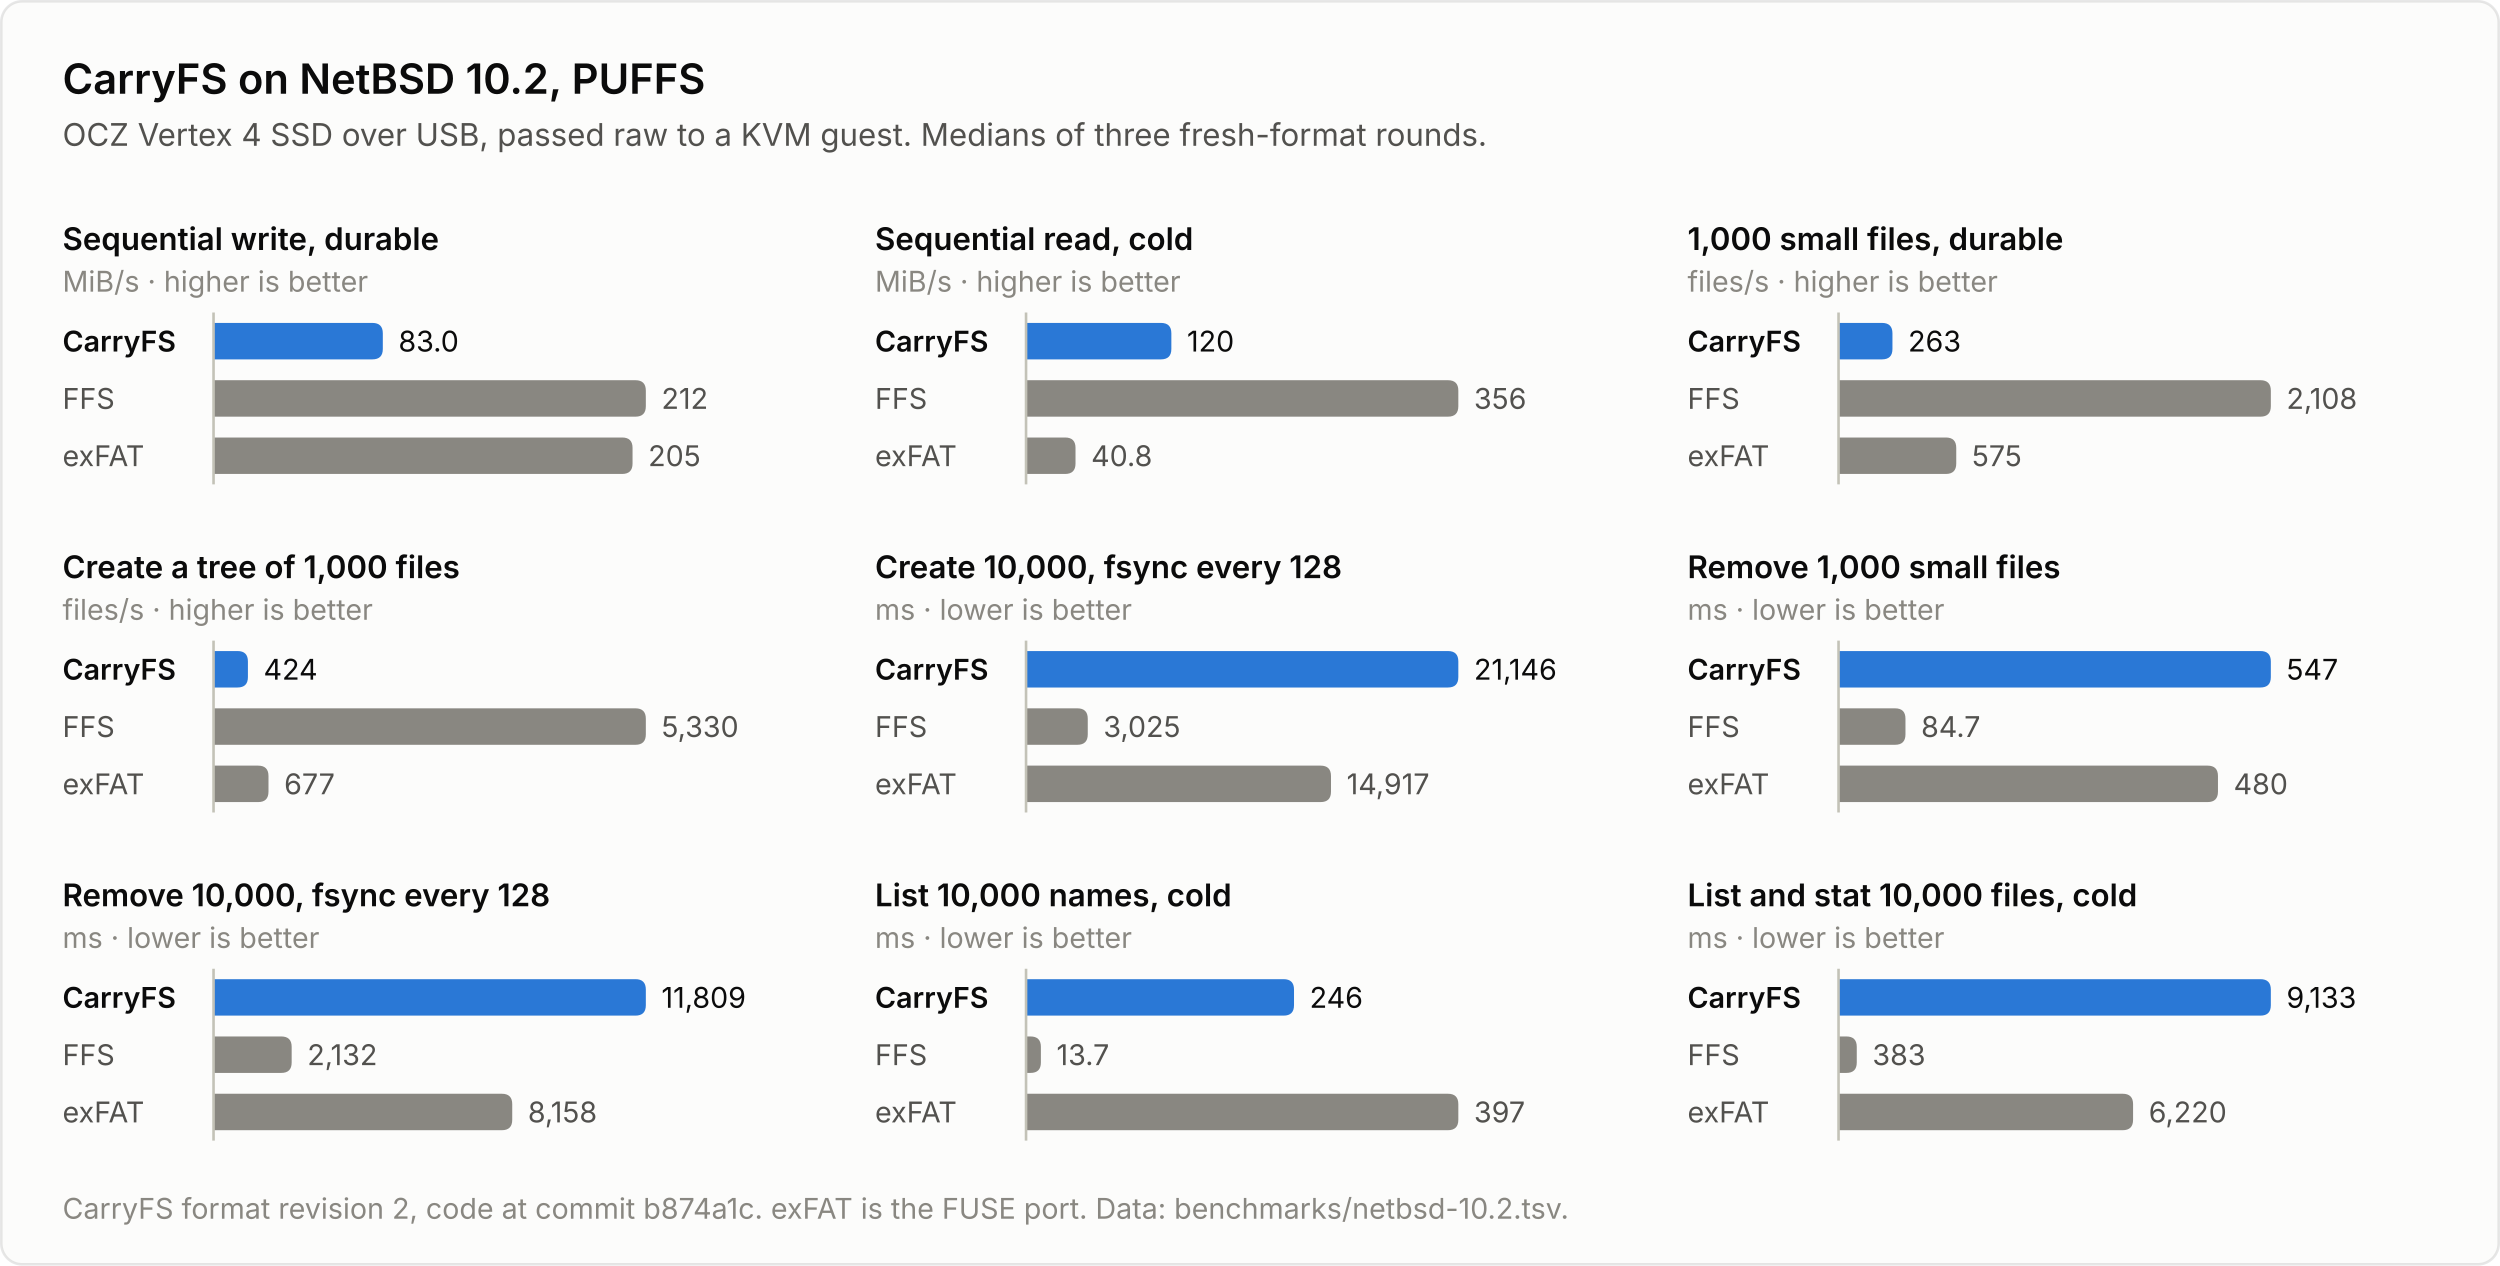
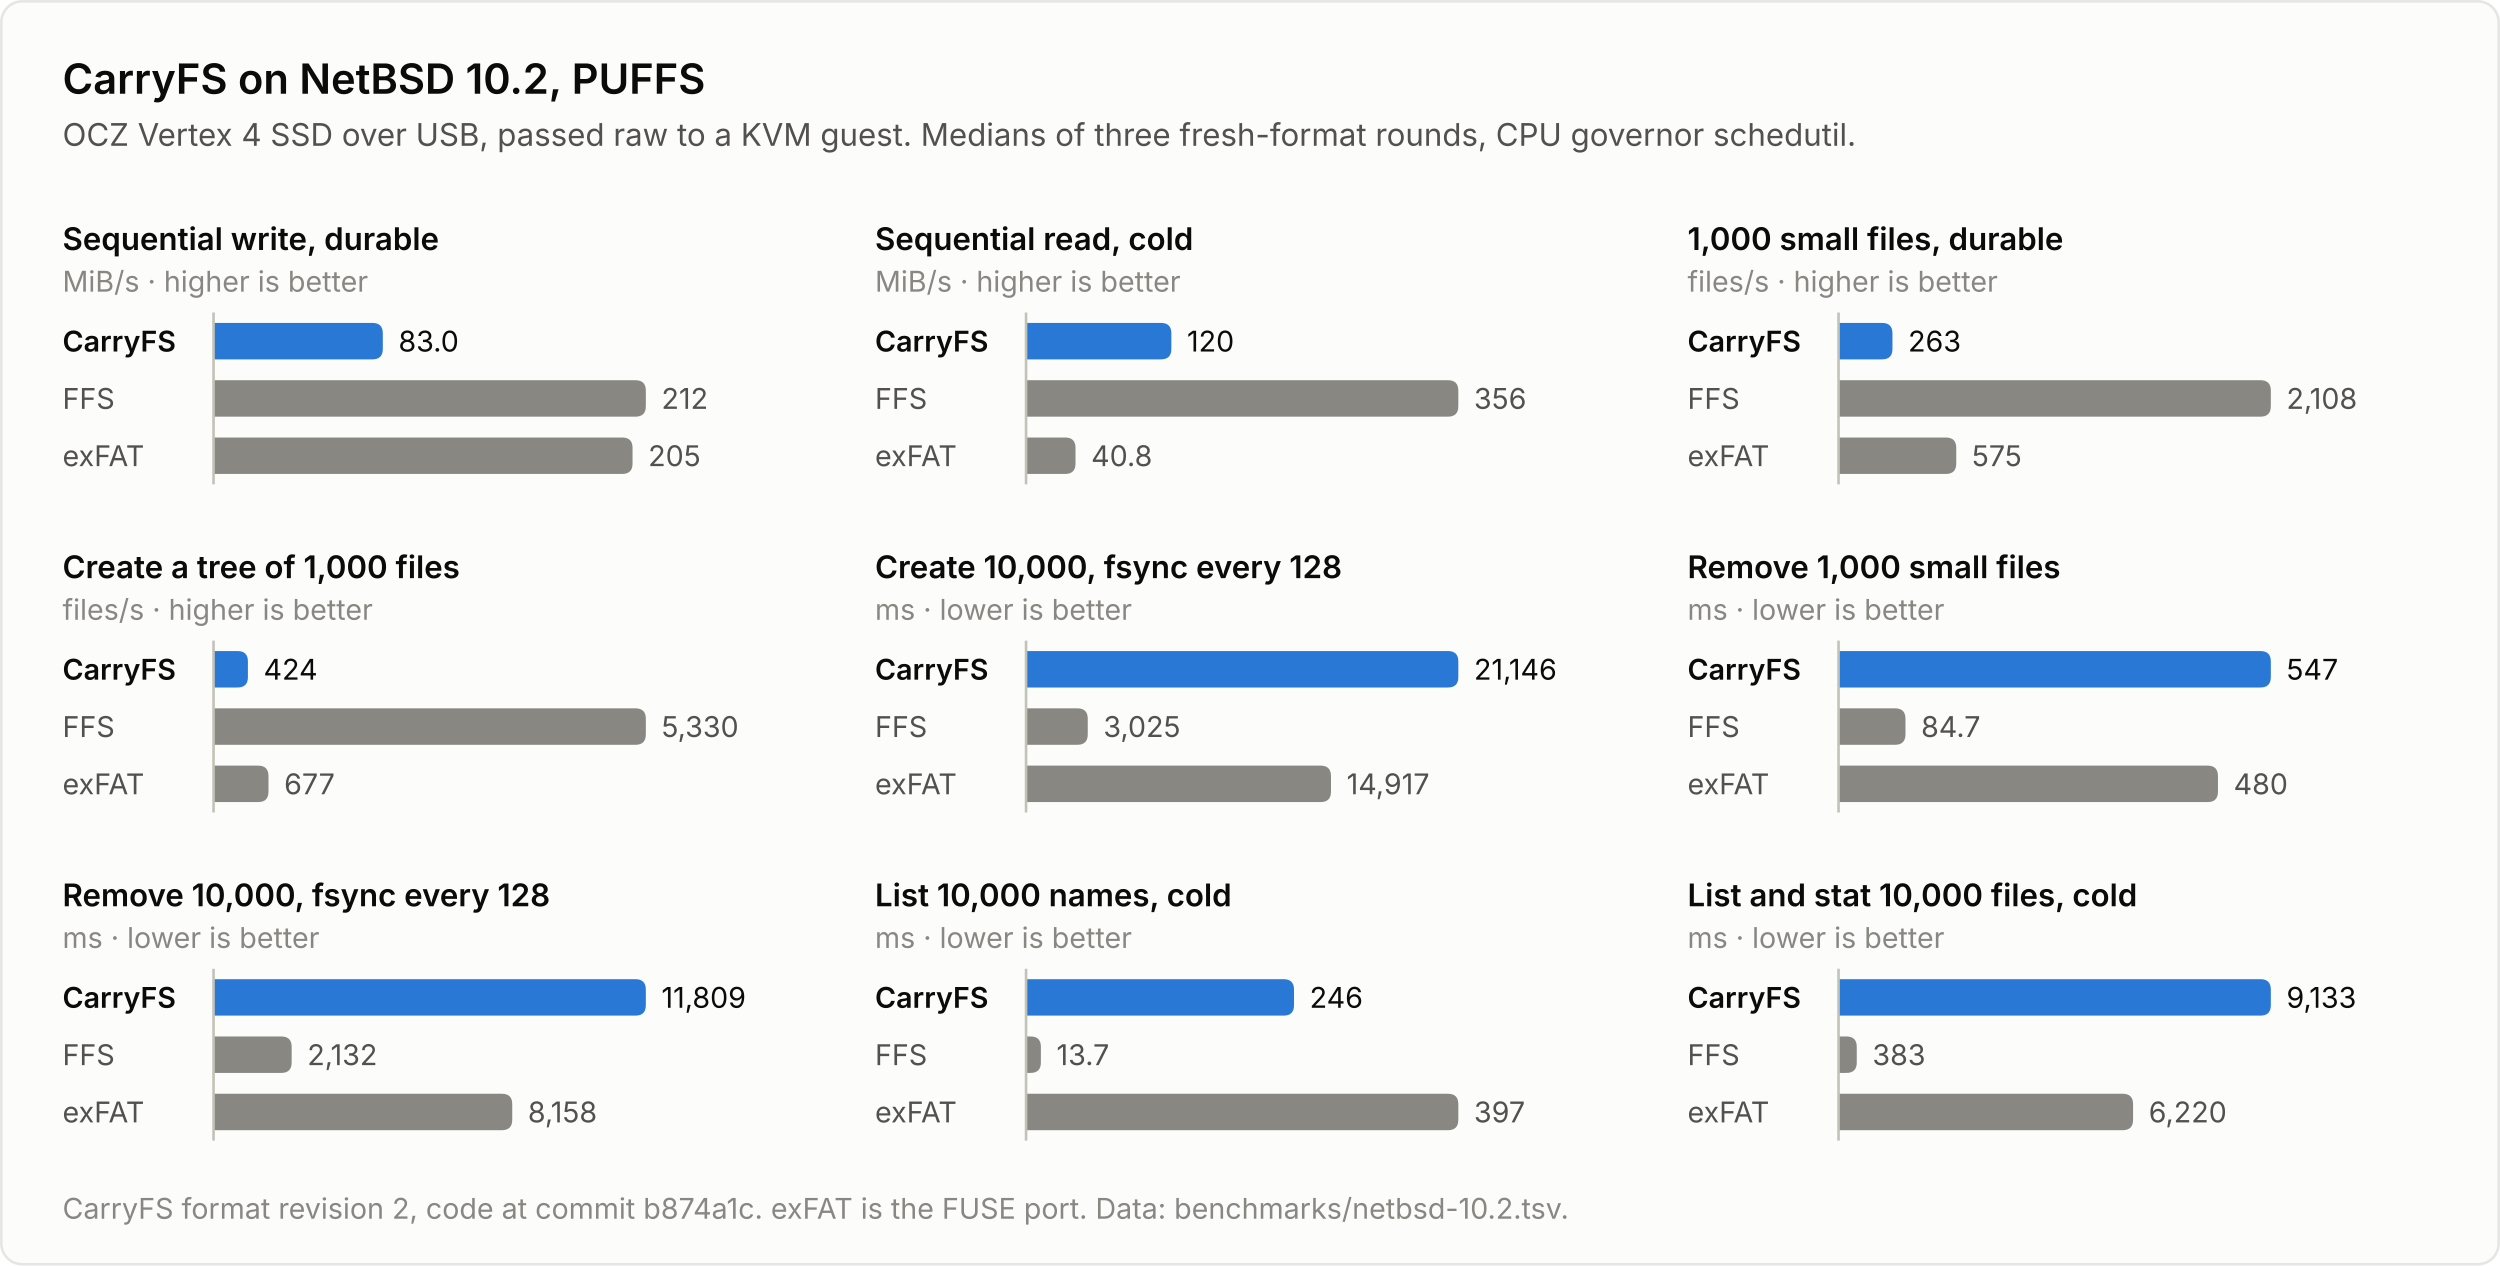
<svg xmlns="http://www.w3.org/2000/svg" viewBox="0 0 960 486" width="960" height="486" role="img" font-family="system-ui, -apple-system, 'Segoe UI', sans-serif">
  <rect x="0.5" y="0.5" width="959" height="485" rx="8" fill="#fcfcfb" stroke="rgba(11,11,11,0.10)" />
  <text x="24.0" y="36.0" font-size="16" font-weight="600" text-anchor="start" fill="#0b0b0b">CarryFS on NetBSD 10.2, PUFFS</text>
-   <text x="24.0" y="56.0" font-size="12" font-weight="400" text-anchor="start" fill="#52514e">OCZ Vertex 4 SSD over USB, passed raw to a KVM guest. Medians of three fresh-format rounds.</text>
+   <text x="24.0" y="56.0" font-size="12" font-weight="400" text-anchor="start" fill="#52514e">OCZ Vertex 4 SSD over USB, passed raw to a KVM guest. Medians of three fresh-format rounds, CPU governor schedutil.</text>
  <text x="24.0" y="96.0" font-size="12" font-weight="600" text-anchor="start" fill="#0b0b0b">Sequential write, durable</text>
  <text x="24.0" y="112.0" font-size="11" font-weight="400" text-anchor="start" fill="#898781">MiB/s · higher is better</text>
  <text x="24.0" y="135.0" font-size="11" font-weight="600" text-anchor="start" fill="#0b0b0b">CarryFS</text>
  <path fill="#2a78d6" d="M82.0,124.0H143.0Q147.0,124.0 147.0,128.0V134.0Q147.0,138.0 143.0,138.0H82.0Z" />
  <text x="153.0" y="135.0" font-size="11" font-weight="400" text-anchor="start" fill="#0b0b0b">83.0</text>
  <text x="24.0" y="157.0" font-size="11" font-weight="400" text-anchor="start" fill="#52514e">FFS</text>
  <path fill="#898781" d="M82.0,146.0H244.0Q248.0,146.0 248.0,150.0V156.0Q248.0,160.0 244.0,160.0H82.0Z" />
  <text x="254.0" y="157.0" font-size="11" font-weight="400" text-anchor="start" fill="#52514e">212</text>
  <text x="24.0" y="179.0" font-size="11" font-weight="400" text-anchor="start" fill="#52514e">exFAT</text>
  <path fill="#898781" d="M82.0,168.0H238.9Q242.9,168.0 242.9,172.0V178.0Q242.9,182.0 238.9,182.0H82.0Z" />
  <text x="248.9" y="179.0" font-size="11" font-weight="400" text-anchor="start" fill="#52514e">205</text>
  <line x1="82.0" x2="82.0" y1="120.0" y2="186.0" stroke="#c3c2b7" />
  <text x="336.0" y="96.0" font-size="12" font-weight="600" text-anchor="start" fill="#0b0b0b">Sequential read, cold</text>
  <text x="336.0" y="112.0" font-size="11" font-weight="400" text-anchor="start" fill="#898781">MiB/s · higher is better</text>
  <text x="336.0" y="135.0" font-size="11" font-weight="600" text-anchor="start" fill="#0b0b0b">CarryFS</text>
  <path fill="#2a78d6" d="M394.0,124.0H445.8Q449.8,124.0 449.8,128.0V134.0Q449.8,138.0 445.8,138.0H394.0Z" />
  <text x="455.8" y="135.0" font-size="11" font-weight="400" text-anchor="start" fill="#0b0b0b">120</text>
  <text x="336.0" y="157.0" font-size="11" font-weight="400" text-anchor="start" fill="#52514e">FFS</text>
  <path fill="#898781" d="M394.0,146.0H556.0Q560.0,146.0 560.0,150.0V156.0Q560.0,160.0 556.0,160.0H394.0Z" />
  <text x="566.0" y="157.0" font-size="11" font-weight="400" text-anchor="start" fill="#52514e">356</text>
  <text x="336.0" y="179.0" font-size="11" font-weight="400" text-anchor="start" fill="#52514e">exFAT</text>
  <path fill="#898781" d="M394.0,168.0H409.0Q413.0,168.0 413.0,172.0V178.0Q413.0,182.0 409.0,182.0H394.0Z" />
  <text x="419.0" y="179.0" font-size="11" font-weight="400" text-anchor="start" fill="#52514e">40.8</text>
  <line x1="394.0" x2="394.0" y1="120.0" y2="186.0" stroke="#c3c2b7" />
  <text x="648.0" y="96.0" font-size="12" font-weight="600" text-anchor="start" fill="#0b0b0b">1,000 small files, durable</text>
  <text x="648.0" y="112.0" font-size="11" font-weight="400" text-anchor="start" fill="#898781">files/s · higher is better</text>
  <text x="648.0" y="135.0" font-size="11" font-weight="600" text-anchor="start" fill="#0b0b0b">CarryFS</text>
  <path fill="#2a78d6" d="M706.0,124.0H722.7Q726.7,124.0 726.7,128.0V134.0Q726.7,138.0 722.7,138.0H706.0Z" />
  <text x="732.7" y="135.0" font-size="11" font-weight="400" text-anchor="start" fill="#0b0b0b">263</text>
  <text x="648.0" y="157.0" font-size="11" font-weight="400" text-anchor="start" fill="#52514e">FFS</text>
  <path fill="#898781" d="M706.0,146.0H868.0Q872.0,146.0 872.0,150.0V156.0Q872.0,160.0 868.0,160.0H706.0Z" />
  <text x="878.0" y="157.0" font-size="11" font-weight="400" text-anchor="start" fill="#52514e">2,108</text>
  <text x="648.0" y="179.0" font-size="11" font-weight="400" text-anchor="start" fill="#52514e">exFAT</text>
  <path fill="#898781" d="M706.0,168.0H747.2Q751.2,168.0 751.2,172.0V178.0Q751.2,182.0 747.2,182.0H706.0Z" />
  <text x="757.2" y="179.0" font-size="11" font-weight="400" text-anchor="start" fill="#52514e">575</text>
  <line x1="706.0" x2="706.0" y1="120.0" y2="186.0" stroke="#c3c2b7" />
  <text x="24.0" y="222.0" font-size="12" font-weight="600" text-anchor="start" fill="#0b0b0b">Create a tree of 1,000 files</text>
  <text x="24.0" y="238.0" font-size="11" font-weight="400" text-anchor="start" fill="#898781">files/s · higher is better</text>
  <text x="24.0" y="261.0" font-size="11" font-weight="600" text-anchor="start" fill="#0b0b0b">CarryFS</text>
  <path fill="#2a78d6" d="M82.0,250.0H91.2Q95.2,250.0 95.2,254.0V260.0Q95.2,264.0 91.2,264.0H82.0Z" />
  <text x="101.2" y="261.0" font-size="11" font-weight="400" text-anchor="start" fill="#0b0b0b">424</text>
  <text x="24.0" y="283.0" font-size="11" font-weight="400" text-anchor="start" fill="#52514e">FFS</text>
  <path fill="#898781" d="M82.0,272.0H244.0Q248.0,272.0 248.0,276.0V282.0Q248.0,286.0 244.0,286.0H82.0Z" />
  <text x="254.0" y="283.0" font-size="11" font-weight="400" text-anchor="start" fill="#52514e">5,330</text>
  <text x="24.0" y="305.0" font-size="11" font-weight="400" text-anchor="start" fill="#52514e">exFAT</text>
  <path fill="#898781" d="M82.0,294.0H99.1Q103.1,294.0 103.1,298.0V304.0Q103.1,308.0 99.1,308.0H82.0Z" />
  <text x="109.1" y="305.0" font-size="11" font-weight="400" text-anchor="start" fill="#52514e">677</text>
  <line x1="82.0" x2="82.0" y1="246.0" y2="312.0" stroke="#c3c2b7" />
  <text x="336.0" y="222.0" font-size="12" font-weight="600" text-anchor="start" fill="#0b0b0b">Create 10,000, fsync every 128</text>
  <text x="336.0" y="238.0" font-size="11" font-weight="400" text-anchor="start" fill="#898781">ms · lower is better</text>
  <text x="336.0" y="261.0" font-size="11" font-weight="600" text-anchor="start" fill="#0b0b0b">CarryFS</text>
  <path fill="#2a78d6" d="M394.0,250.0H556.0Q560.0,250.0 560.0,254.0V260.0Q560.0,264.0 556.0,264.0H394.0Z" />
  <text x="566.0" y="261.0" font-size="11" font-weight="400" text-anchor="start" fill="#0b0b0b">21,146</text>
  <text x="336.0" y="283.0" font-size="11" font-weight="400" text-anchor="start" fill="#52514e">FFS</text>
  <path fill="#898781" d="M394.0,272.0H413.7Q417.7,272.0 417.7,276.0V282.0Q417.7,286.0 413.7,286.0H394.0Z" />
  <text x="423.7" y="283.0" font-size="11" font-weight="400" text-anchor="start" fill="#52514e">3,025</text>
  <text x="336.0" y="305.0" font-size="11" font-weight="400" text-anchor="start" fill="#52514e">exFAT</text>
  <path fill="#898781" d="M394.0,294.0H507.1Q511.1,294.0 511.1,298.0V304.0Q511.1,308.0 507.1,308.0H394.0Z" />
  <text x="517.1" y="305.0" font-size="11" font-weight="400" text-anchor="start" fill="#52514e">14,917</text>
  <line x1="394.0" x2="394.0" y1="246.0" y2="312.0" stroke="#c3c2b7" />
  <text x="648.0" y="222.0" font-size="12" font-weight="600" text-anchor="start" fill="#0b0b0b">Remove 1,000 small files</text>
  <text x="648.0" y="238.0" font-size="11" font-weight="400" text-anchor="start" fill="#898781">ms · lower is better</text>
  <text x="648.0" y="261.0" font-size="11" font-weight="600" text-anchor="start" fill="#0b0b0b">CarryFS</text>
  <path fill="#2a78d6" d="M706.0,250.0H868.0Q872.0,250.0 872.0,254.0V260.0Q872.0,264.0 868.0,264.0H706.0Z" />
  <text x="878.0" y="261.0" font-size="11" font-weight="400" text-anchor="start" fill="#0b0b0b">547</text>
  <text x="648.0" y="283.0" font-size="11" font-weight="400" text-anchor="start" fill="#52514e">FFS</text>
  <path fill="#898781" d="M706.0,272.0H727.7Q731.7,272.0 731.7,276.0V282.0Q731.7,286.0 727.7,286.0H706.0Z" />
  <text x="737.7" y="283.0" font-size="11" font-weight="400" text-anchor="start" fill="#52514e">84.7</text>
  <text x="648.0" y="305.0" font-size="11" font-weight="400" text-anchor="start" fill="#52514e">exFAT</text>
  <path fill="#898781" d="M706.0,294.0H847.7Q851.7,294.0 851.7,298.0V304.0Q851.7,308.0 847.7,308.0H706.0Z" />
  <text x="857.7" y="305.0" font-size="11" font-weight="400" text-anchor="start" fill="#52514e">480</text>
  <line x1="706.0" x2="706.0" y1="246.0" y2="312.0" stroke="#c3c2b7" />
  <text x="24.0" y="348.0" font-size="12" font-weight="600" text-anchor="start" fill="#0b0b0b">Remove 10,000, fsync every 128</text>
  <text x="24.0" y="364.0" font-size="11" font-weight="400" text-anchor="start" fill="#898781">ms · lower is better</text>
  <text x="24.0" y="387.0" font-size="11" font-weight="600" text-anchor="start" fill="#0b0b0b">CarryFS</text>
  <path fill="#2a78d6" d="M82.0,376.0H244.0Q248.0,376.0 248.0,380.0V386.0Q248.0,390.0 244.0,390.0H82.0Z" />
  <text x="254.0" y="387.0" font-size="11" font-weight="400" text-anchor="start" fill="#0b0b0b">11,809</text>
  <text x="24.0" y="409.0" font-size="11" font-weight="400" text-anchor="start" fill="#52514e">FFS</text>
  <path fill="#898781" d="M82.0,398.0H108.0Q112.0,398.0 112.0,402.0V408.0Q112.0,412.0 108.0,412.0H82.0Z" />
  <text x="118.0" y="409.0" font-size="11" font-weight="400" text-anchor="start" fill="#52514e">2,132</text>
  <text x="24.0" y="431.0" font-size="11" font-weight="400" text-anchor="start" fill="#52514e">exFAT</text>
  <path fill="#898781" d="M82.0,420.0H192.7Q196.7,420.0 196.7,424.0V430.0Q196.7,434.0 192.7,434.0H82.0Z" />
  <text x="202.7" y="431.0" font-size="11" font-weight="400" text-anchor="start" fill="#52514e">8,158</text>
  <line x1="82.0" x2="82.0" y1="372.0" y2="438.0" stroke="#c3c2b7" />
  <text x="336.0" y="348.0" font-size="12" font-weight="600" text-anchor="start" fill="#0b0b0b">List 10,000 names, cold</text>
  <text x="336.0" y="364.0" font-size="11" font-weight="400" text-anchor="start" fill="#898781">ms · lower is better</text>
  <text x="336.0" y="387.0" font-size="11" font-weight="600" text-anchor="start" fill="#0b0b0b">CarryFS</text>
  <path fill="#2a78d6" d="M394.0,376.0H492.9Q496.9,376.0 496.9,380.0V386.0Q496.9,390.0 492.9,390.0H394.0Z" />
  <text x="502.9" y="387.0" font-size="11" font-weight="400" text-anchor="start" fill="#0b0b0b">246</text>
  <text x="336.0" y="409.0" font-size="11" font-weight="400" text-anchor="start" fill="#52514e">FFS</text>
  <path fill="#898781" d="M394.0,398.0H395.7Q399.7,398.0 399.7,402.0V408.0Q399.7,412.0 395.7,412.0H394.0Z" />
  <text x="405.7" y="409.0" font-size="11" font-weight="400" text-anchor="start" fill="#52514e">13.7</text>
  <text x="336.0" y="431.0" font-size="11" font-weight="400" text-anchor="start" fill="#52514e">exFAT</text>
  <path fill="#898781" d="M394.0,420.0H556.0Q560.0,420.0 560.0,424.0V430.0Q560.0,434.0 556.0,434.0H394.0Z" />
  <text x="566.0" y="431.0" font-size="11" font-weight="400" text-anchor="start" fill="#52514e">397</text>
  <line x1="394.0" x2="394.0" y1="372.0" y2="438.0" stroke="#c3c2b7" />
  <text x="648.0" y="348.0" font-size="12" font-weight="600" text-anchor="start" fill="#0b0b0b">List and stat 10,000 files, cold</text>
  <text x="648.0" y="364.0" font-size="11" font-weight="400" text-anchor="start" fill="#898781">ms · lower is better</text>
  <text x="648.0" y="387.0" font-size="11" font-weight="600" text-anchor="start" fill="#0b0b0b">CarryFS</text>
  <path fill="#2a78d6" d="M706.0,376.0H868.0Q872.0,376.0 872.0,380.0V386.0Q872.0,390.0 868.0,390.0H706.0Z" />
  <text x="878.0" y="387.0" font-size="11" font-weight="400" text-anchor="start" fill="#0b0b0b">9,133</text>
  <text x="648.0" y="409.0" font-size="11" font-weight="400" text-anchor="start" fill="#52514e">FFS</text>
  <path fill="#898781" d="M706.0,398.0H709.0Q713.0,398.0 713.0,402.0V408.0Q713.0,412.0 709.0,412.0H706.0Z" />
  <text x="719.0" y="409.0" font-size="11" font-weight="400" text-anchor="start" fill="#52514e">383</text>
  <text x="648.0" y="431.0" font-size="11" font-weight="400" text-anchor="start" fill="#52514e">exFAT</text>
  <path fill="#898781" d="M706.0,420.0H815.1Q819.1,420.0 819.1,424.0V430.0Q819.1,434.0 815.1,434.0H706.0Z" />
  <text x="825.1" y="431.0" font-size="11" font-weight="400" text-anchor="start" fill="#52514e">6,220</text>
  <line x1="706.0" x2="706.0" y1="372.0" y2="438.0" stroke="#c3c2b7" />
  <text x="24.0" y="468.0" font-size="11" font-weight="400" text-anchor="start" fill="#898781">CarryFS format revision 2, code at commit b874a1c. exFAT is the FUSE port. Data: benchmarks/netbsd-10.2.tsv.</text>
</svg>
